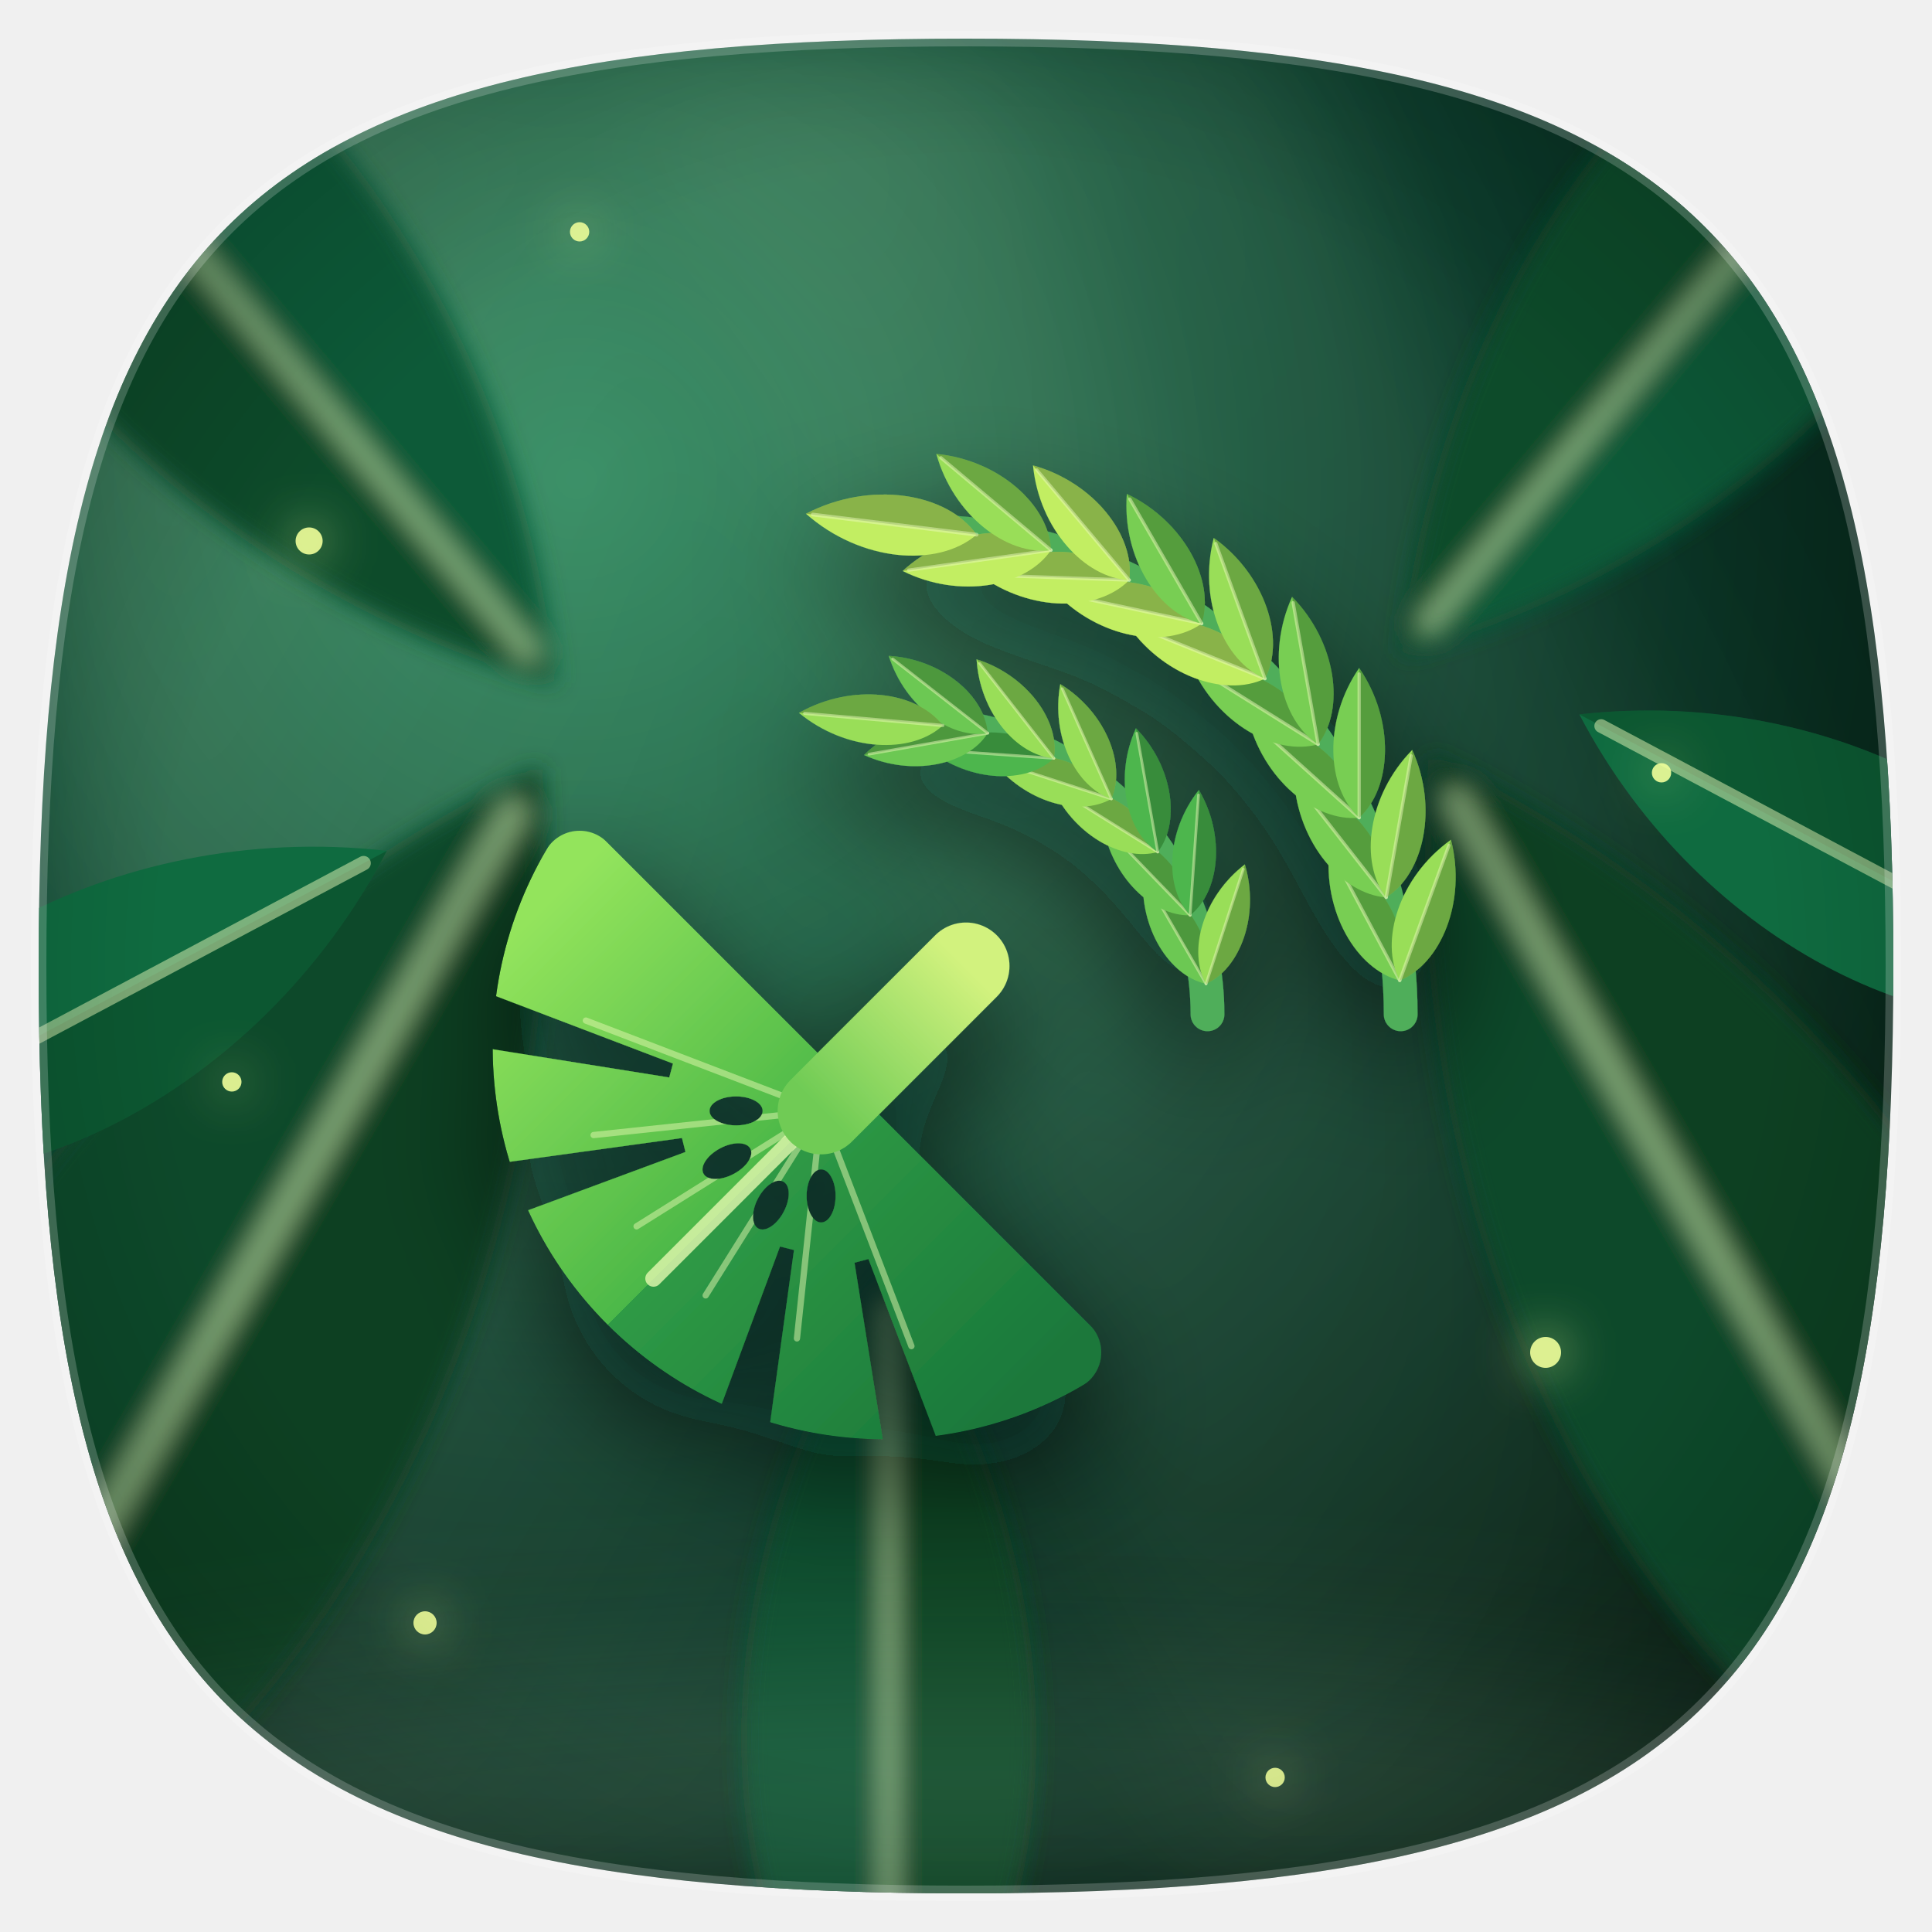
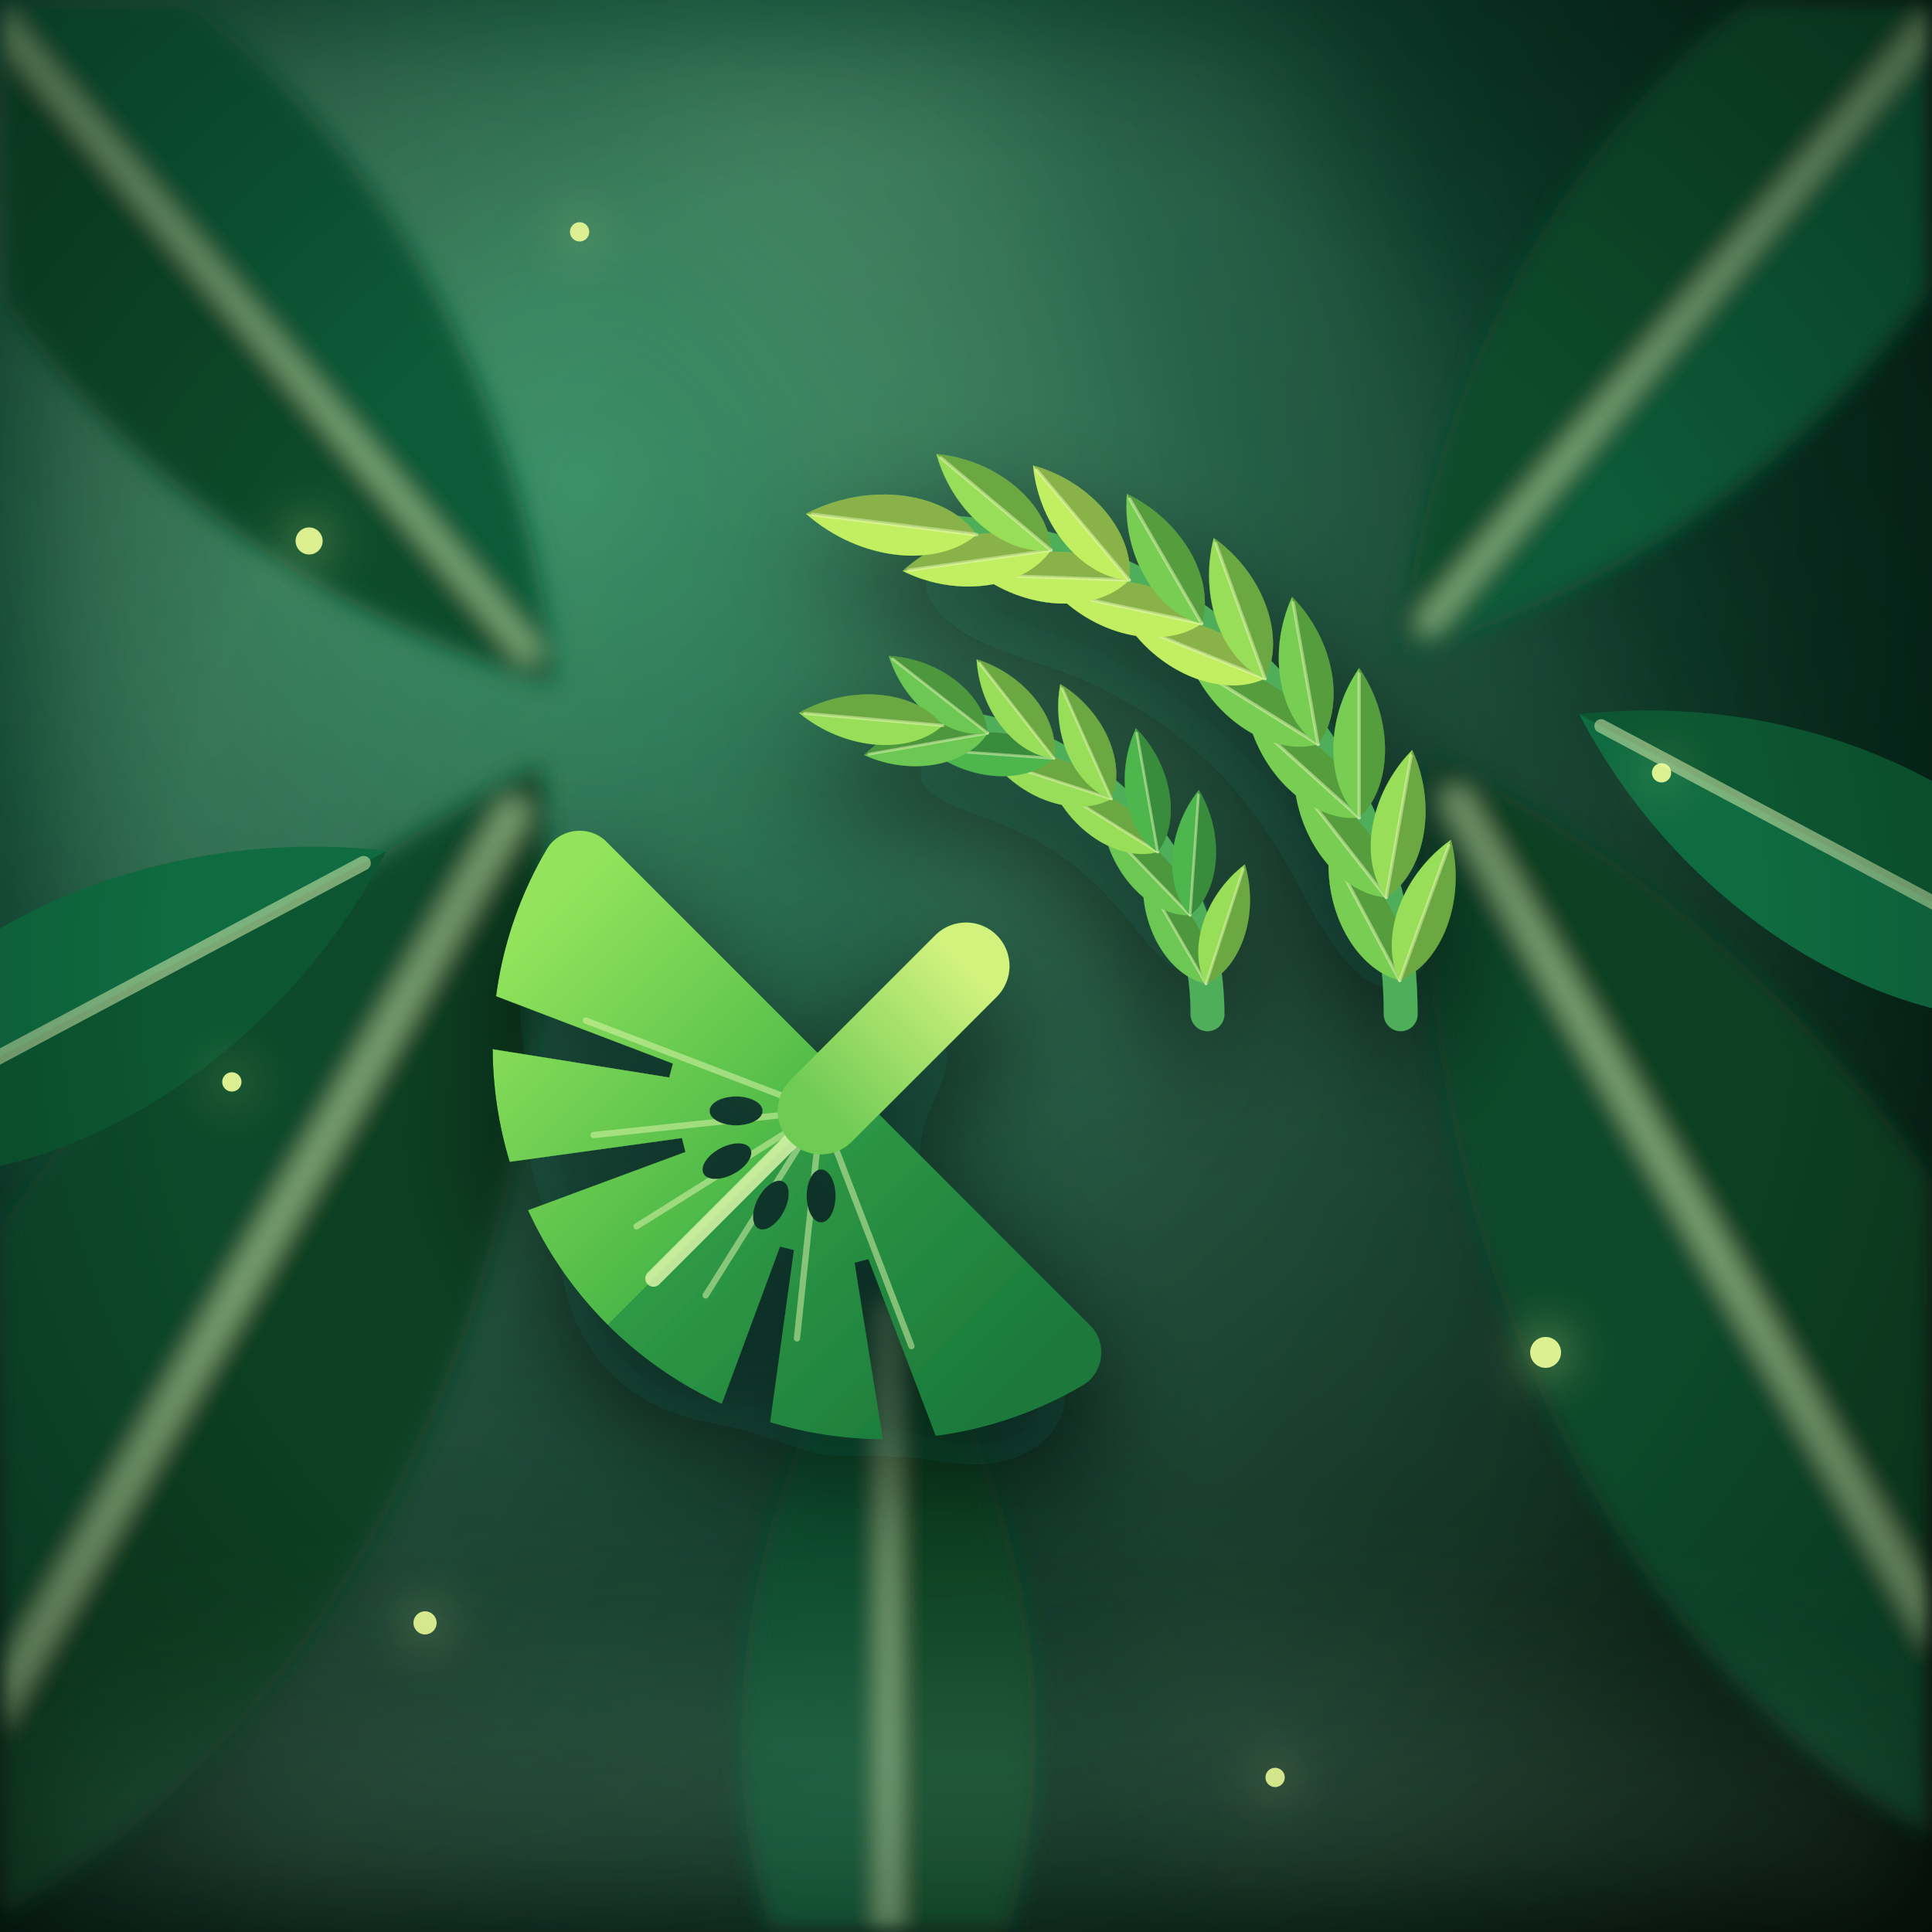
<svg xmlns="http://www.w3.org/2000/svg" viewBox="0 0 100 100">
  <defs>
    <clipPath id="jg-c">
-       <path d="M50,2 C12,2 2,12 2,50 C2,88 12,98 50,98 C88,98 98,88 98,50 C98,12 88,2 50,2 Z" />
+       <rect x="-25" y="-25" width="150" height="150" />
    </clipPath>
    <g id="jg-L">
      <path d="M0 0C.2-.22.65-.24 1 0C.65.24.2.22 0 0Z" />
      <path d="M0 0C.2.22.65.24 1 0Z" fill="#03290f" opacity=".3" />
      <path d="M0 0H.96" stroke="#E8F9B8" stroke-opacity=".5" stroke-width=".022" fill="none" stroke-linecap="round" />
    </g>
-     <radialGradient id="jg-bg" cx="0.3" cy="0.25" r="0.95">
+     <radialGradient id="jg-bg" cx="30" cy="25" r="95" gradientUnits="userSpaceOnUse">
      <stop offset="0" stop-color="#228058" />
      <stop offset="0.5" stop-color="#0B3B2B" />
      <stop offset="1" stop-color="#031209" />
    </radialGradient>
    <linearGradient id="jg-ray" x1="0" y1="0" x2="1" y2="1">
      <stop offset="0" stop-color="#E8FFD0" stop-opacity="0.4" />
      <stop offset="1" stop-color="#E8FFD0" stop-opacity="0" />
    </linearGradient>
-     <radialGradient id="jg-vg" cx="0.5" cy="0.5" r="0.75">
+     <radialGradient id="jg-vg" cx="50" cy="50" r="75" gradientUnits="userSpaceOnUse">
      <stop offset="0.55" stop-color="#000" stop-opacity="0" />
      <stop offset="1" stop-color="#000" stop-opacity="0.38" />
    </radialGradient>
    <filter id="jg-b1" x="-40%" y="-40%" width="180%" height="180%">
      <feGaussianBlur stdDeviation="1.3" />
    </filter>
    <filter id="jg-b3" x="-40%" y="-40%" width="180%" height="180%">
      <feGaussianBlur stdDeviation="0.6" />
    </filter>
    <filter id="jg-b2" x="-40%" y="-40%" width="180%" height="180%">
      <feGaussianBlur stdDeviation="4" />
    </filter>
    <filter id="jg-sh" x="-30%" y="-30%" width="160%" height="170%">
      <feDropShadow dx="0" dy="1.1" stdDeviation="1.2" flood-color="#021a0d" flood-opacity="0.65" />
    </filter>
    <linearGradient id="jg-bw" gradientUnits="userSpaceOnUse" x1="4" y1="10" x2="14" y2="20">
      <stop offset="0" stop-color="#93E45C" />
      <stop offset=".5" stop-color="#4CB848" />
      <stop offset=".5" stop-color="#2F9A45" />
      <stop offset="1" stop-color="#1A783B" />
    </linearGradient>
    <linearGradient id="jg-st" gradientUnits="userSpaceOnUse" x1="9" y1="15" x2="12" y2="12">
      <stop offset="0" stop-color="#6FCB55" />
      <stop offset="1" stop-color="#D2F27E" />
    </linearGradient>
    <mask id="jg-m" maskUnits="userSpaceOnUse" x="0" y="0" width="24" height="24">
      <path d="M4 10a7.31 7.31 0 0 0 10 10Z" fill="#fff" stroke="#fff" stroke-width="1.6" />
      <path d="M9.84 18.12L10.55 22.56L11.44 22.32Z" fill="#000" stroke="#000" stroke-width=".3" />
      <path d="M8.29 17.86L6.82 21.83L7.71 22.06Z" fill="#000" stroke="#000" stroke-width=".3" />
      <path d="M6.14 15.71L1.94 16.29L2.17 17.18Z" fill="#000" stroke="#000" stroke-width=".3" />
      <path d="M5.88 14.16L1.68 12.56L1.44 13.45Z" fill="#000" stroke="#000" stroke-width=".3" />
      <ellipse cx="7.96" cy="16.95" rx=".55" ry=".3" transform="rotate(118 7.96 16.95)" fill="#000" />
      <ellipse cx="7.05" cy="16.04" rx=".55" ry=".3" transform="rotate(152 7.05 16.04)" fill="#000" />
      <ellipse cx="9.00" cy="16.76" rx=".55" ry=".3" transform="rotate(90 9.00 16.76)" fill="#000" />
      <ellipse cx="7.24" cy="15.00" rx=".55" ry=".3" transform="rotate(180 7.24 15.00)" fill="#000" />
    </mask>
  </defs>
  <g clip-path="url(#jg-c)">
-     <rect width="100" height="100" fill="url(#jg-bg)" />
+     <rect x="-25" y="-25" width="150" height="150" fill="url(#jg-bg)" />
    <g filter="url(#jg-b2)" opacity=".55" fill="url(#jg-ray)">
      <path d="M-5-5H30L60 105H12Z" />
      <path d="M30-5H50L96 105H64Z" />
      <path d="M52-5H62L108 80V105H98Z" opacity=".6" />
    </g>
    <g filter="url(#jg-b3)">
      <use href="#jg-L" fill="#0A4A2C" transform="translate(-8.00 102.00) rotate(-60.0) scale(72.00)" />
      <use href="#jg-L" fill="#0A4A2C" transform="translate(108.00 98.00) rotate(-120.0) scale(68.00)" />
      <use href="#jg-L" fill="#0C5A38" transform="translate(-6.00 -6.00) rotate(50.0) scale(54.00)" />
      <use href="#jg-L" fill="#0C5A38" transform="translate(106.00 -6.00) rotate(130.0) scale(52.00)" />
      <use href="#jg-L" fill="#0B4D2E" transform="translate(46.00 110.00) rotate(-90.0) scale(44.00)" />
    </g>
    <use href="#jg-L" fill="#0F6B40" transform="translate(-10.00 60.00) rotate(-28.0) scale(34.00)" />
    <use href="#jg-L" fill="#0F6B40" transform="translate(110.00 52.00) rotate(-152.0) scale(32.00)" />
    <ellipse cx="50" cy="100" rx="64" ry="14" fill="#9BE7C4" opacity=".14" filter="url(#jg-b2)" />
    <g transform="translate(20 20) scale(2.5)" stroke-linecap="round" stroke-linejoin="round">
      <g filter="url(#jg-sh)">
        <g mask="url(#jg-m)">
          <path d="M4 10a7.31 7.31 0 0 0 10 10Z" fill="url(#jg-bw)" stroke="url(#jg-bw)" stroke-width="1.6" />
          <path d="M8.61 15.39L5.53 18.47" stroke="#E4F8B0" stroke-width="0.34" stroke-opacity="0.8" fill="none" />
          <path d="M9.23 15.59L10.87 19.87" stroke="#E4F8B0" stroke-width="0.13" stroke-opacity="0.5" fill="none" />
          <path d="M8.94 15.57L8.50 19.71" stroke="#E4F8B0" stroke-width="0.13" stroke-opacity="0.5" fill="none" />
          <path d="M8.71 15.47L6.61 18.82" stroke="#E4F8B0" stroke-width="0.13" stroke-opacity="0.5" fill="none" />
          <path d="M8.53 15.29L5.18 17.39" stroke="#E4F8B0" stroke-width="0.13" stroke-opacity="0.5" fill="none" />
          <path d="M8.43 15.06L4.29 15.50" stroke="#E4F8B0" stroke-width="0.13" stroke-opacity="0.5" fill="none" />
          <path d="M8.41 14.77L4.13 13.13" stroke="#E4F8B0" stroke-width="0.13" stroke-opacity="0.5" fill="none" />
        </g>
        <path d="m9 15 3-3" fill="none" stroke="url(#jg-st)" stroke-width="1.8" />
        <path d="M21 13A10 10 0 0 0 11 3" stroke="#4FAE5A" stroke-width=".7" fill="none" />
        <use href="#jg-L" fill="#78CE52" transform="translate(20.98 12.30) rotate(-118.0) scale(3.10)" />
        <use href="#jg-L" fill="#99DE58" transform="translate(20.98 12.30) rotate(-70.0) scale(3.10)" />
        <use href="#jg-L" fill="#78CE52" transform="translate(20.70 10.58) rotate(-128.0) scale(3.10)" />
        <use href="#jg-L" fill="#99DE58" transform="translate(20.70 10.58) rotate(-80.0) scale(3.10)" />
        <use href="#jg-L" fill="#78CE52" transform="translate(20.14 8.93) rotate(-138.0) scale(3.10)" />
        <use href="#jg-L" fill="#78CE52" transform="translate(20.14 8.93) rotate(-90.0) scale(3.10)" />
        <use href="#jg-L" fill="#78CE52" transform="translate(19.29 7.41) rotate(-148.0) scale(3.10)" />
        <use href="#jg-L" fill="#78CE52" transform="translate(19.29 7.41) rotate(-100.0) scale(3.10)" />
        <use href="#jg-L" fill="#C2EE62" transform="translate(18.19 6.05) rotate(-158.0) scale(3.10)" />
        <use href="#jg-L" fill="#99DE58" transform="translate(18.19 6.05) rotate(-110.0) scale(3.10)" />
        <use href="#jg-L" fill="#C2EE62" transform="translate(16.88 4.91) rotate(-168.0) scale(3.10)" />
        <use href="#jg-L" fill="#78CE52" transform="translate(16.88 4.91) rotate(-120.0) scale(3.10)" />
        <use href="#jg-L" fill="#C2EE62" transform="translate(15.38 4.01) rotate(-178.0) scale(3.10)" />
        <use href="#jg-L" fill="#C2EE62" transform="translate(15.38 4.01) rotate(-130.0) scale(3.10)" />
        <use href="#jg-L" fill="#C2EE62" transform="translate(13.76 3.39) rotate(-188.0) scale(3.10)" />
        <use href="#jg-L" fill="#99DE58" transform="translate(13.76 3.39) rotate(-140.0) scale(3.10)" />
        <use href="#jg-L" fill="#C2EE62" transform="translate(12.22 3.07) rotate(-173.0) scale(3.56)" />
        <path d="M17 13A6 6 0 0 0 11 7" stroke="#4FAE5A" stroke-width=".7" fill="none" />
        <use href="#jg-L" fill="#6CC853" transform="translate(16.97 12.37) rotate(-120.0) scale(2.60)" />
        <use href="#jg-L" fill="#99DE58" transform="translate(16.97 12.37) rotate(-72.0) scale(2.60)" />
        <use href="#jg-L" fill="#6CC853" transform="translate(16.64 10.95) rotate(-134.0) scale(2.60)" />
        <use href="#jg-L" fill="#4DB64E" transform="translate(16.64 10.95) rotate(-86.0) scale(2.60)" />
        <use href="#jg-L" fill="#99DE58" transform="translate(15.97 9.64) rotate(-148.0) scale(2.60)" />
        <use href="#jg-L" fill="#4DB64E" transform="translate(15.97 9.64) rotate(-100.0) scale(2.60)" />
        <use href="#jg-L" fill="#99DE58" transform="translate(15.01 8.54) rotate(-162.0) scale(2.60)" />
        <use href="#jg-L" fill="#99DE58" transform="translate(15.01 8.54) rotate(-114.0) scale(2.60)" />
        <use href="#jg-L" fill="#4DB64E" transform="translate(13.82 7.70) rotate(-176.0) scale(2.60)" />
        <use href="#jg-L" fill="#99DE58" transform="translate(13.82 7.70) rotate(-128.0) scale(2.60)" />
        <use href="#jg-L" fill="#6CC853" transform="translate(12.45 7.18) rotate(-190.0) scale(2.60)" />
        <use href="#jg-L" fill="#6CC853" transform="translate(12.45 7.18) rotate(-142.0) scale(2.60)" />
        <use href="#jg-L" fill="#99DE58" transform="translate(11.52 7.02) rotate(-175.0) scale(2.99)" />
      </g>
    </g>
    <g filter="url(#jg-b1)" opacity=".9">
      <circle cx="16" cy="28" r="0.7" fill="#EFFF9A" />
      <circle cx="30" cy="12" r="0.5" fill="#EFFF9A" />
      <circle cx="80" cy="70" r="0.8" fill="#EFFF9A" />
      <circle cx="86" cy="40" r="0.5" fill="#EFFF9A" />
      <circle cx="22" cy="84" r="0.6" fill="#EFFF9A" />
      <circle cx="66" cy="92" r="0.5" fill="#EFFF9A" />
      <circle cx="12" cy="56" r="0.5" fill="#EFFF9A" />
    </g>
    <circle opacity=".9" cx="16" cy="28" r="0.7" fill="#EFFF9A" />
    <circle opacity=".9" cx="30" cy="12" r="0.5" fill="#EFFF9A" />
    <circle opacity=".9" cx="80" cy="70" r="0.8" fill="#EFFF9A" />
    <circle opacity=".9" cx="86" cy="40" r="0.5" fill="#EFFF9A" />
    <circle opacity=".9" cx="22" cy="84" r="0.6" fill="#EFFF9A" />
    <circle opacity=".9" cx="66" cy="92" r="0.5" fill="#EFFF9A" />
    <circle opacity=".9" cx="12" cy="56" r="0.5" fill="#EFFF9A" />
-     <rect width="100" height="100" fill="url(#jg-vg)" />
+     <rect x="-25" y="-25" width="150" height="150" fill="url(#jg-vg)" />
  </g>
-   <path d="M50,2 C12,2 2,12 2,50 C2,88 12,98 50,98 C88,98 98,88 98,50 C98,12 88,2 50,2 Z" fill="none" stroke="#fff" stroke-opacity="0.2" stroke-width=".8" />
</svg>
